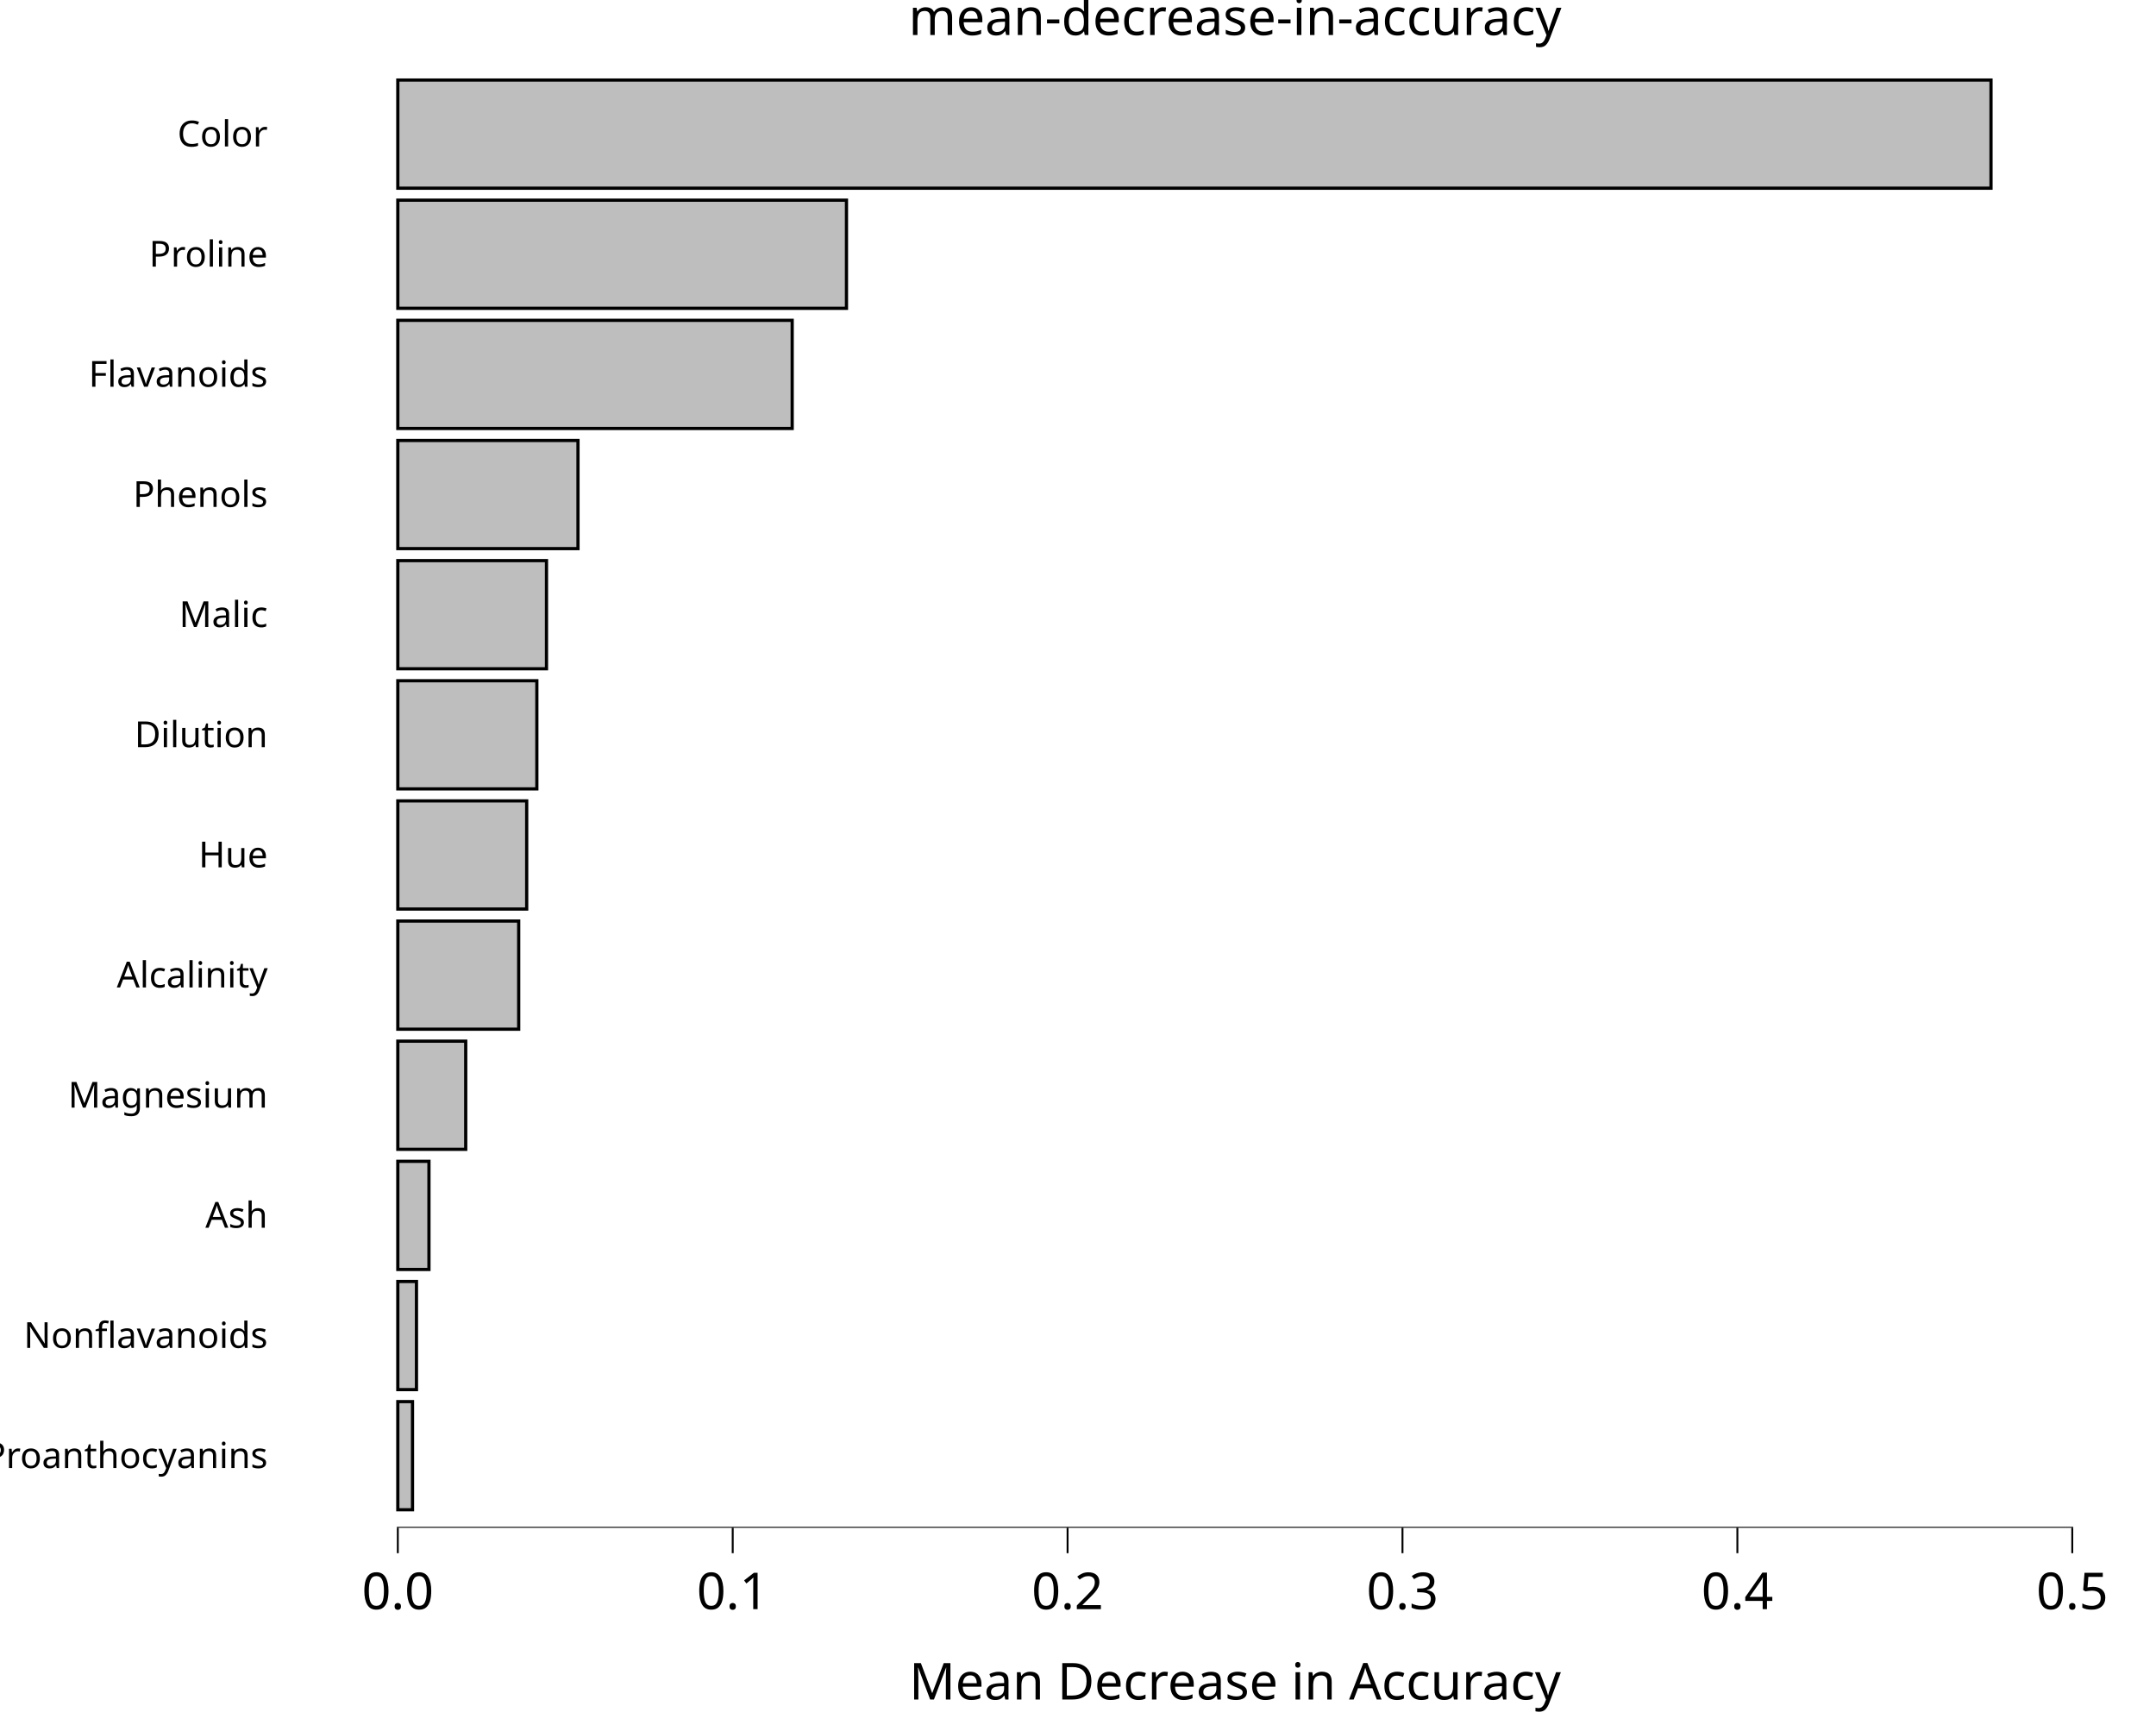
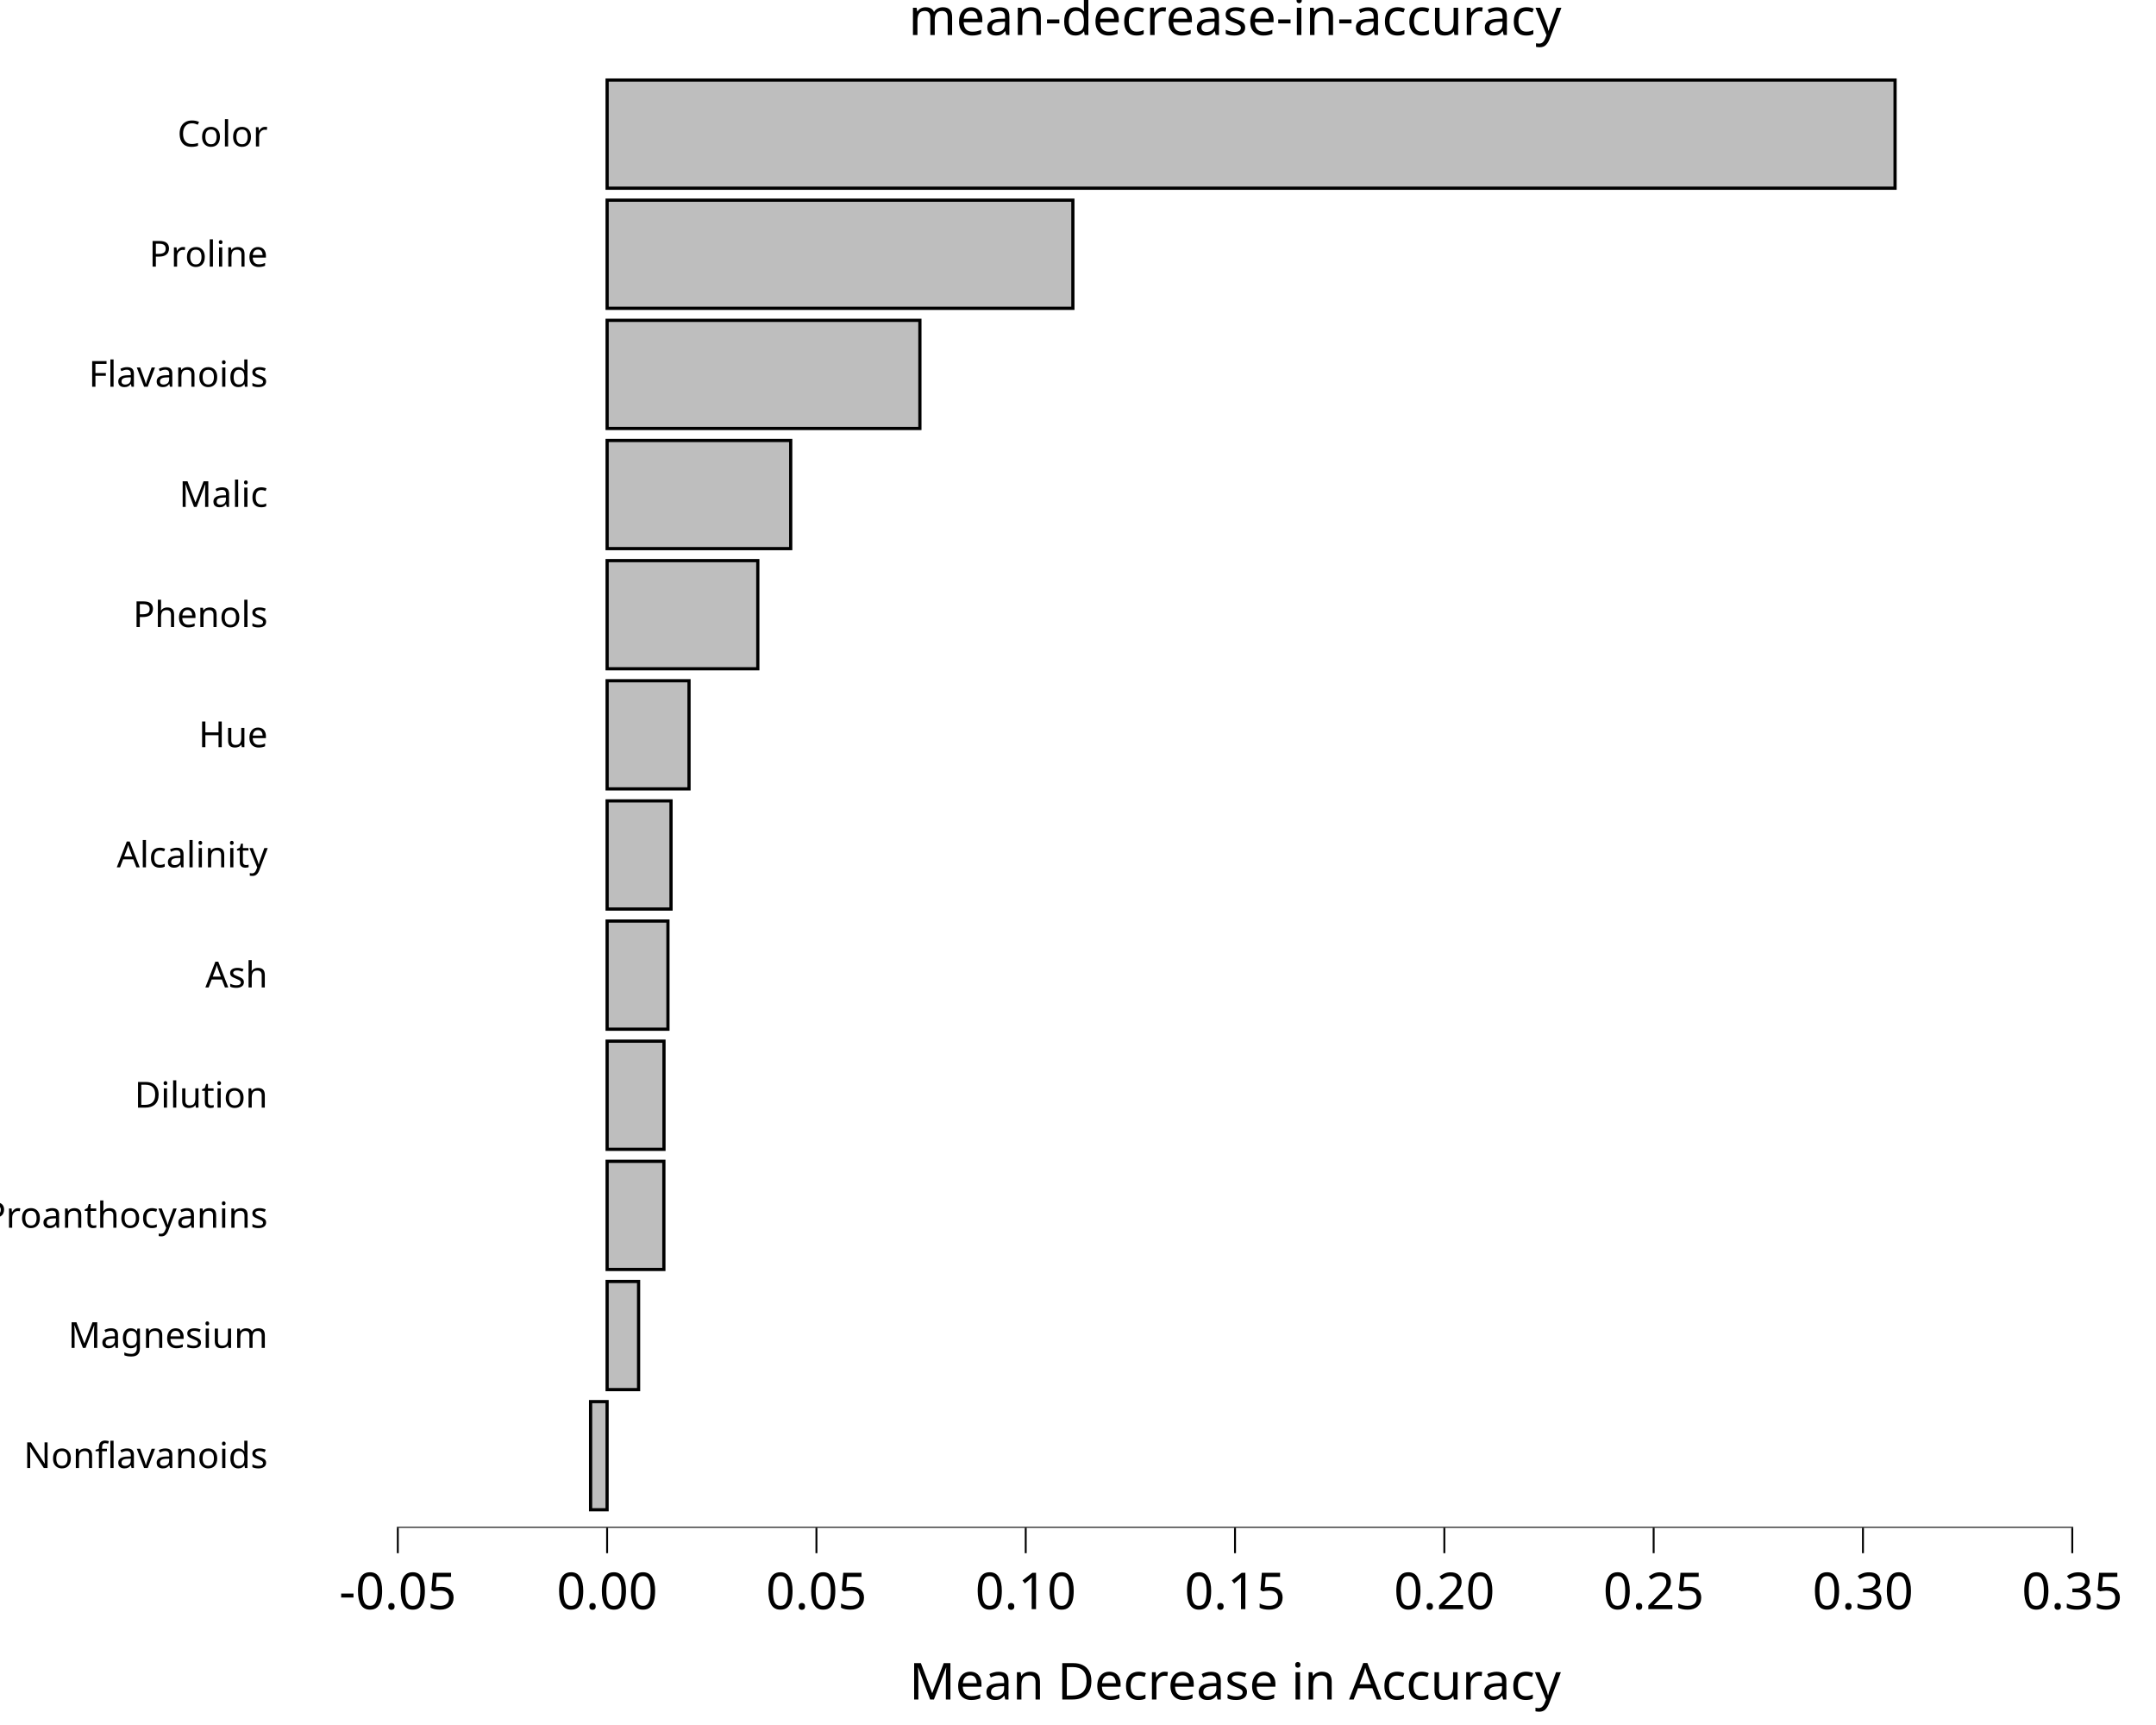
<svg xmlns="http://www.w3.org/2000/svg" class="svglite" data-engine-version="2.0" width="720.00pt" height="576.00pt" viewBox="0 0 720.00 576.00">
  <defs>
    <style type="text/css">
    .svglite line, .svglite polyline, .svglite polygon, .svglite path, .svglite rect, .svglite circle {
      fill: none;
      stroke: #000000;
      stroke-linecap: round;
      stroke-linejoin: round;
      stroke-miterlimit: 10.00;
    }
  </style>
  </defs>
  <rect width="100%" height="100%" style="stroke: none; fill: #FFFFFF;" />
  <defs>
    <clipPath id="cpMC4wMHw3MjAuMDB8MC4wMHw1NzYuMDA=">
      <rect x="0.00" y="0.00" width="720.00" height="576.00" />
    </clipPath>
  </defs>
  <g clip-path="url(#cpMC4wMHw3MjAuMDB8MC4wMHw1NzYuMDA=)">
    <rect x="0.00" y="0.00" width="720.00" height="576.00" style="stroke-width: 10.67; stroke: none;" />
  </g>
  <defs>
    <clipPath id="cpMTA0Ljg5fDcyMC4wMHwyMC43MXw1MTAuMTQ=">
      <rect x="104.89" y="20.71" width="615.11" height="489.43" />
    </clipPath>
  </defs>
  <g clip-path="url(#cpMTA0Ljg5fDcyMC4wMHwyMC43MXw1MTAuMTQ=)">
    <rect x="104.89" y="20.71" width="615.11" height="489.43" style="stroke-width: 10.67; stroke: none;" />
-     <rect x="132.85" y="26.73" width="532.05" height="36.11" style="stroke-width: 1.07; stroke-linecap: butt; stroke-linejoin: miter; fill: #BEBEBE;" />
-     <rect x="132.85" y="66.84" width="149.83" height="36.11" style="stroke-width: 1.07; stroke-linecap: butt; stroke-linejoin: miter; fill: #BEBEBE;" />
-     <rect x="132.85" y="106.96" width="131.70" height="36.11" style="stroke-width: 1.07; stroke-linecap: butt; stroke-linejoin: miter; fill: #BEBEBE;" />
-     <rect x="132.85" y="147.08" width="60.17" height="36.11" style="stroke-width: 1.07; stroke-linecap: butt; stroke-linejoin: miter; fill: #BEBEBE;" />
-     <rect x="132.85" y="307.55" width="40.37" height="36.11" style="stroke-width: 1.07; stroke-linecap: butt; stroke-linejoin: miter; fill: #BEBEBE;" />
-     <rect x="132.85" y="347.66" width="22.68" height="36.11" style="stroke-width: 1.07; stroke-linecap: butt; stroke-linejoin: miter; fill: #BEBEBE;" />
-     <rect x="132.85" y="187.20" width="49.65" height="36.11" style="stroke-width: 1.07; stroke-linecap: butt; stroke-linejoin: miter; fill: #BEBEBE;" />
-     <rect x="132.85" y="227.31" width="46.43" height="36.11" style="stroke-width: 1.07; stroke-linecap: butt; stroke-linejoin: miter; fill: #BEBEBE;" />
-     <rect x="132.85" y="387.78" width="10.40" height="36.11" style="stroke-width: 1.07; stroke-linecap: butt; stroke-linejoin: miter; fill: #BEBEBE;" />
-     <rect x="132.85" y="267.43" width="43.04" height="36.11" style="stroke-width: 1.07; stroke-linecap: butt; stroke-linejoin: miter; fill: #BEBEBE;" />
-     <rect x="132.85" y="468.02" width="4.91" height="36.11" style="stroke-width: 1.07; stroke-linecap: butt; stroke-linejoin: miter; fill: #BEBEBE;" />
-     <rect x="132.85" y="427.90" width="6.23" height="36.11" style="stroke-width: 1.07; stroke-linecap: butt; stroke-linejoin: miter; fill: #BEBEBE;" />
+     <rect x="202.75" y="26.73" width="430.11" height="36.11" style="stroke-width: 1.07; stroke-linecap: butt; stroke-linejoin: miter; fill: #BEBEBE;" />
+     <rect x="202.75" y="106.96" width="104.45" height="36.11" style="stroke-width: 1.07; stroke-linecap: butt; stroke-linejoin: miter; fill: #BEBEBE;" />
+     <rect x="202.75" y="187.20" width="50.32" height="36.11" style="stroke-width: 1.07; stroke-linecap: butt; stroke-linejoin: miter; fill: #BEBEBE;" />
+     <rect x="202.75" y="66.84" width="155.54" height="36.11" style="stroke-width: 1.07; stroke-linecap: butt; stroke-linejoin: miter; fill: #BEBEBE;" />
+     <rect x="202.75" y="267.43" width="21.34" height="36.11" style="stroke-width: 1.07; stroke-linecap: butt; stroke-linejoin: miter; fill: #BEBEBE;" />
+     <rect x="202.75" y="147.08" width="61.31" height="36.11" style="stroke-width: 1.07; stroke-linecap: butt; stroke-linejoin: miter; fill: #BEBEBE;" />
+     <rect x="202.75" y="227.31" width="27.35" height="36.11" style="stroke-width: 1.07; stroke-linecap: butt; stroke-linejoin: miter; fill: #BEBEBE;" />
+     <rect x="202.75" y="347.66" width="18.99" height="36.11" style="stroke-width: 1.07; stroke-linecap: butt; stroke-linejoin: miter; fill: #BEBEBE;" />
+     <rect x="202.75" y="307.55" width="20.31" height="36.11" style="stroke-width: 1.07; stroke-linecap: butt; stroke-linejoin: miter; fill: #BEBEBE;" />
+     <rect x="202.75" y="427.90" width="10.51" height="36.11" style="stroke-width: 1.07; stroke-linecap: butt; stroke-linejoin: miter; fill: #BEBEBE;" />
+     <rect x="202.75" y="387.78" width="18.95" height="36.11" style="stroke-width: 1.07; stroke-linecap: butt; stroke-linejoin: miter; fill: #BEBEBE;" />
+     <rect x="197.23" y="468.02" width="5.51" height="36.11" style="stroke-width: 1.07; stroke-linecap: butt; stroke-linejoin: miter; fill: #BEBEBE;" />
    <line x1="132.53" y1="510.14" x2="692.36" y2="510.14" style="stroke-width: 0.64; stroke-linecap: butt;" />
    <rect x="104.89" y="20.71" width="615.11" height="489.43" style="stroke-width: 0.00; stroke: none;" />
  </g>
  <g clip-path="url(#cpMC4wMHw3MjAuMDB8MC4wMHw1NzYuMDA=)">
    <polyline points="104.89,510.14 104.89,20.71 " style="stroke-width: 0.00; stroke: none; stroke-linecap: butt;" />
-     <text x="89.41" y="490.20" text-anchor="end" style="font-size: 12.00px; font-family: sans;" textLength="89.41px" lengthAdjust="spacingAndGlyphs">Proanthocyanins</text>
-     <text x="89.41" y="450.08" text-anchor="end" style="font-size: 12.00px; font-family: sans;" textLength="76.06px" lengthAdjust="spacingAndGlyphs">Nonflavanoids</text>
-     <text x="89.41" y="409.96" text-anchor="end" style="font-size: 12.00px; font-family: sans;" textLength="20.69px" lengthAdjust="spacingAndGlyphs">Ash</text>
-     <text x="89.41" y="369.85" text-anchor="end" style="font-size: 12.00px; font-family: sans;" textLength="62.04px" lengthAdjust="spacingAndGlyphs">Magnesium</text>
-     <text x="89.41" y="329.73" text-anchor="end" style="font-size: 12.00px; font-family: sans;" textLength="47.35px" lengthAdjust="spacingAndGlyphs">Alcalinity</text>
-     <text x="89.41" y="289.61" text-anchor="end" style="font-size: 12.00px; font-family: sans;" textLength="22.02px" lengthAdjust="spacingAndGlyphs">Hue</text>
-     <text x="89.41" y="249.49" text-anchor="end" style="font-size: 12.00px; font-family: sans;" textLength="40.02px" lengthAdjust="spacingAndGlyphs">Dilution</text>
-     <text x="89.41" y="209.38" text-anchor="end" style="font-size: 12.00px; font-family: sans;" textLength="28.01px" lengthAdjust="spacingAndGlyphs">Malic</text>
-     <text x="89.41" y="169.26" text-anchor="end" style="font-size: 12.00px; font-family: sans;" textLength="43.37px" lengthAdjust="spacingAndGlyphs">Phenols</text>
+     <text x="89.41" y="490.20" text-anchor="end" style="font-size: 12.00px; font-family: sans;" textLength="76.06px" lengthAdjust="spacingAndGlyphs">Nonflavanoids</text>
+     <text x="89.41" y="450.08" text-anchor="end" style="font-size: 12.00px; font-family: sans;" textLength="62.04px" lengthAdjust="spacingAndGlyphs">Magnesium</text>
+     <text x="89.41" y="409.96" text-anchor="end" style="font-size: 12.00px; font-family: sans;" textLength="89.41px" lengthAdjust="spacingAndGlyphs">Proanthocyanins</text>
+     <text x="89.41" y="369.85" text-anchor="end" style="font-size: 12.00px; font-family: sans;" textLength="40.02px" lengthAdjust="spacingAndGlyphs">Dilution</text>
+     <text x="89.41" y="329.73" text-anchor="end" style="font-size: 12.00px; font-family: sans;" textLength="20.69px" lengthAdjust="spacingAndGlyphs">Ash</text>
+     <text x="89.41" y="289.61" text-anchor="end" style="font-size: 12.00px; font-family: sans;" textLength="47.35px" lengthAdjust="spacingAndGlyphs">Alcalinity</text>
+     <text x="89.41" y="249.49" text-anchor="end" style="font-size: 12.00px; font-family: sans;" textLength="22.02px" lengthAdjust="spacingAndGlyphs">Hue</text>
+     <text x="89.41" y="209.38" text-anchor="end" style="font-size: 12.00px; font-family: sans;" textLength="43.37px" lengthAdjust="spacingAndGlyphs">Phenols</text>
+     <text x="89.41" y="169.26" text-anchor="end" style="font-size: 12.00px; font-family: sans;" textLength="28.01px" lengthAdjust="spacingAndGlyphs">Malic</text>
    <text x="89.41" y="129.14" text-anchor="end" style="font-size: 12.00px; font-family: sans;" textLength="58.04px" lengthAdjust="spacingAndGlyphs">Flavanoids</text>
    <text x="89.41" y="89.03" text-anchor="end" style="font-size: 12.00px; font-family: sans;" textLength="37.35px" lengthAdjust="spacingAndGlyphs">Proline</text>
    <text x="89.41" y="48.91" text-anchor="end" style="font-size: 12.00px; font-family: sans;" textLength="28.68px" lengthAdjust="spacingAndGlyphs">Color</text>
    <polyline points="104.89,510.14 720.00,510.14 " style="stroke-width: 0.00; stroke: none; stroke-linecap: butt;" />
    <polyline points="132.85,518.64 132.85,510.14 " style="stroke-width: 0.64; stroke-linecap: butt;" />
-     <polyline points="244.69,518.64 244.69,510.14 " style="stroke-width: 0.64; stroke-linecap: butt;" />
-     <polyline points="356.52,518.64 356.52,510.14 " style="stroke-width: 0.64; stroke-linecap: butt;" />
-     <polyline points="468.36,518.64 468.36,510.14 " style="stroke-width: 0.64; stroke-linecap: butt;" />
-     <polyline points="580.20,518.64 580.20,510.14 " style="stroke-width: 0.64; stroke-linecap: butt;" />
+     <polyline points="202.75,518.64 202.75,510.14 " style="stroke-width: 0.64; stroke-linecap: butt;" />
+     <polyline points="272.65,518.64 272.65,510.14 " style="stroke-width: 0.64; stroke-linecap: butt;" />
+     <polyline points="342.54,518.64 342.54,510.14 " style="stroke-width: 0.64; stroke-linecap: butt;" />
+     <polyline points="412.44,518.64 412.44,510.14 " style="stroke-width: 0.64; stroke-linecap: butt;" />
+     <polyline points="482.34,518.64 482.34,510.14 " style="stroke-width: 0.64; stroke-linecap: butt;" />
+     <polyline points="552.24,518.64 552.24,510.14 " style="stroke-width: 0.64; stroke-linecap: butt;" />
+     <polyline points="622.14,518.64 622.14,510.14 " style="stroke-width: 0.64; stroke-linecap: butt;" />
    <polyline points="692.04,518.64 692.04,510.14 " style="stroke-width: 0.64; stroke-linecap: butt;" />
-     <text x="132.85" y="537.32" text-anchor="middle" style="font-size: 17.00px; font-family: sans;" textLength="23.63px" lengthAdjust="spacingAndGlyphs">0.0</text>
-     <text x="244.69" y="537.32" text-anchor="middle" style="font-size: 17.00px; font-family: sans;" textLength="23.63px" lengthAdjust="spacingAndGlyphs">0.1</text>
-     <text x="356.52" y="537.32" text-anchor="middle" style="font-size: 17.00px; font-family: sans;" textLength="23.63px" lengthAdjust="spacingAndGlyphs">0.2</text>
-     <text x="468.36" y="537.32" text-anchor="middle" style="font-size: 17.00px; font-family: sans;" textLength="23.63px" lengthAdjust="spacingAndGlyphs">0.3</text>
-     <text x="580.20" y="537.32" text-anchor="middle" style="font-size: 17.00px; font-family: sans;" textLength="23.63px" lengthAdjust="spacingAndGlyphs">0.4</text>
-     <text x="692.04" y="537.32" text-anchor="middle" style="font-size: 17.00px; font-family: sans;" textLength="23.63px" lengthAdjust="spacingAndGlyphs">0.5</text>
+     <text x="132.85" y="537.32" text-anchor="middle" style="font-size: 17.00px; font-family: sans;" textLength="38.75px" lengthAdjust="spacingAndGlyphs">-0.05</text>
+     <text x="202.75" y="537.32" text-anchor="middle" style="font-size: 17.00px; font-family: sans;" textLength="33.09px" lengthAdjust="spacingAndGlyphs">0.00</text>
+     <text x="272.65" y="537.32" text-anchor="middle" style="font-size: 17.00px; font-family: sans;" textLength="33.09px" lengthAdjust="spacingAndGlyphs">0.05</text>
+     <text x="342.54" y="537.32" text-anchor="middle" style="font-size: 17.00px; font-family: sans;" textLength="33.09px" lengthAdjust="spacingAndGlyphs">0.10</text>
+     <text x="412.44" y="537.32" text-anchor="middle" style="font-size: 17.00px; font-family: sans;" textLength="33.09px" lengthAdjust="spacingAndGlyphs">0.15</text>
+     <text x="482.34" y="537.32" text-anchor="middle" style="font-size: 17.00px; font-family: sans;" textLength="33.09px" lengthAdjust="spacingAndGlyphs">0.20</text>
+     <text x="552.24" y="537.32" text-anchor="middle" style="font-size: 17.00px; font-family: sans;" textLength="33.09px" lengthAdjust="spacingAndGlyphs">0.25</text>
+     <text x="622.14" y="537.32" text-anchor="middle" style="font-size: 17.00px; font-family: sans;" textLength="33.09px" lengthAdjust="spacingAndGlyphs">0.30</text>
+     <text x="692.04" y="537.32" text-anchor="middle" style="font-size: 17.00px; font-family: sans;" textLength="33.09px" lengthAdjust="spacingAndGlyphs">0.35</text>
    <text x="412.44" y="567.49" text-anchor="middle" style="font-size: 17.00px; font-family: sans;" textLength="212.65px" lengthAdjust="spacingAndGlyphs">Mean Decrease in Accuracy</text>
    <text x="412.44" y="11.70" text-anchor="middle" style="font-size: 17.00px; font-family: sans;" textLength="210.75px" lengthAdjust="spacingAndGlyphs">mean-decrease-in-accuracy</text>
  </g>
</svg>
